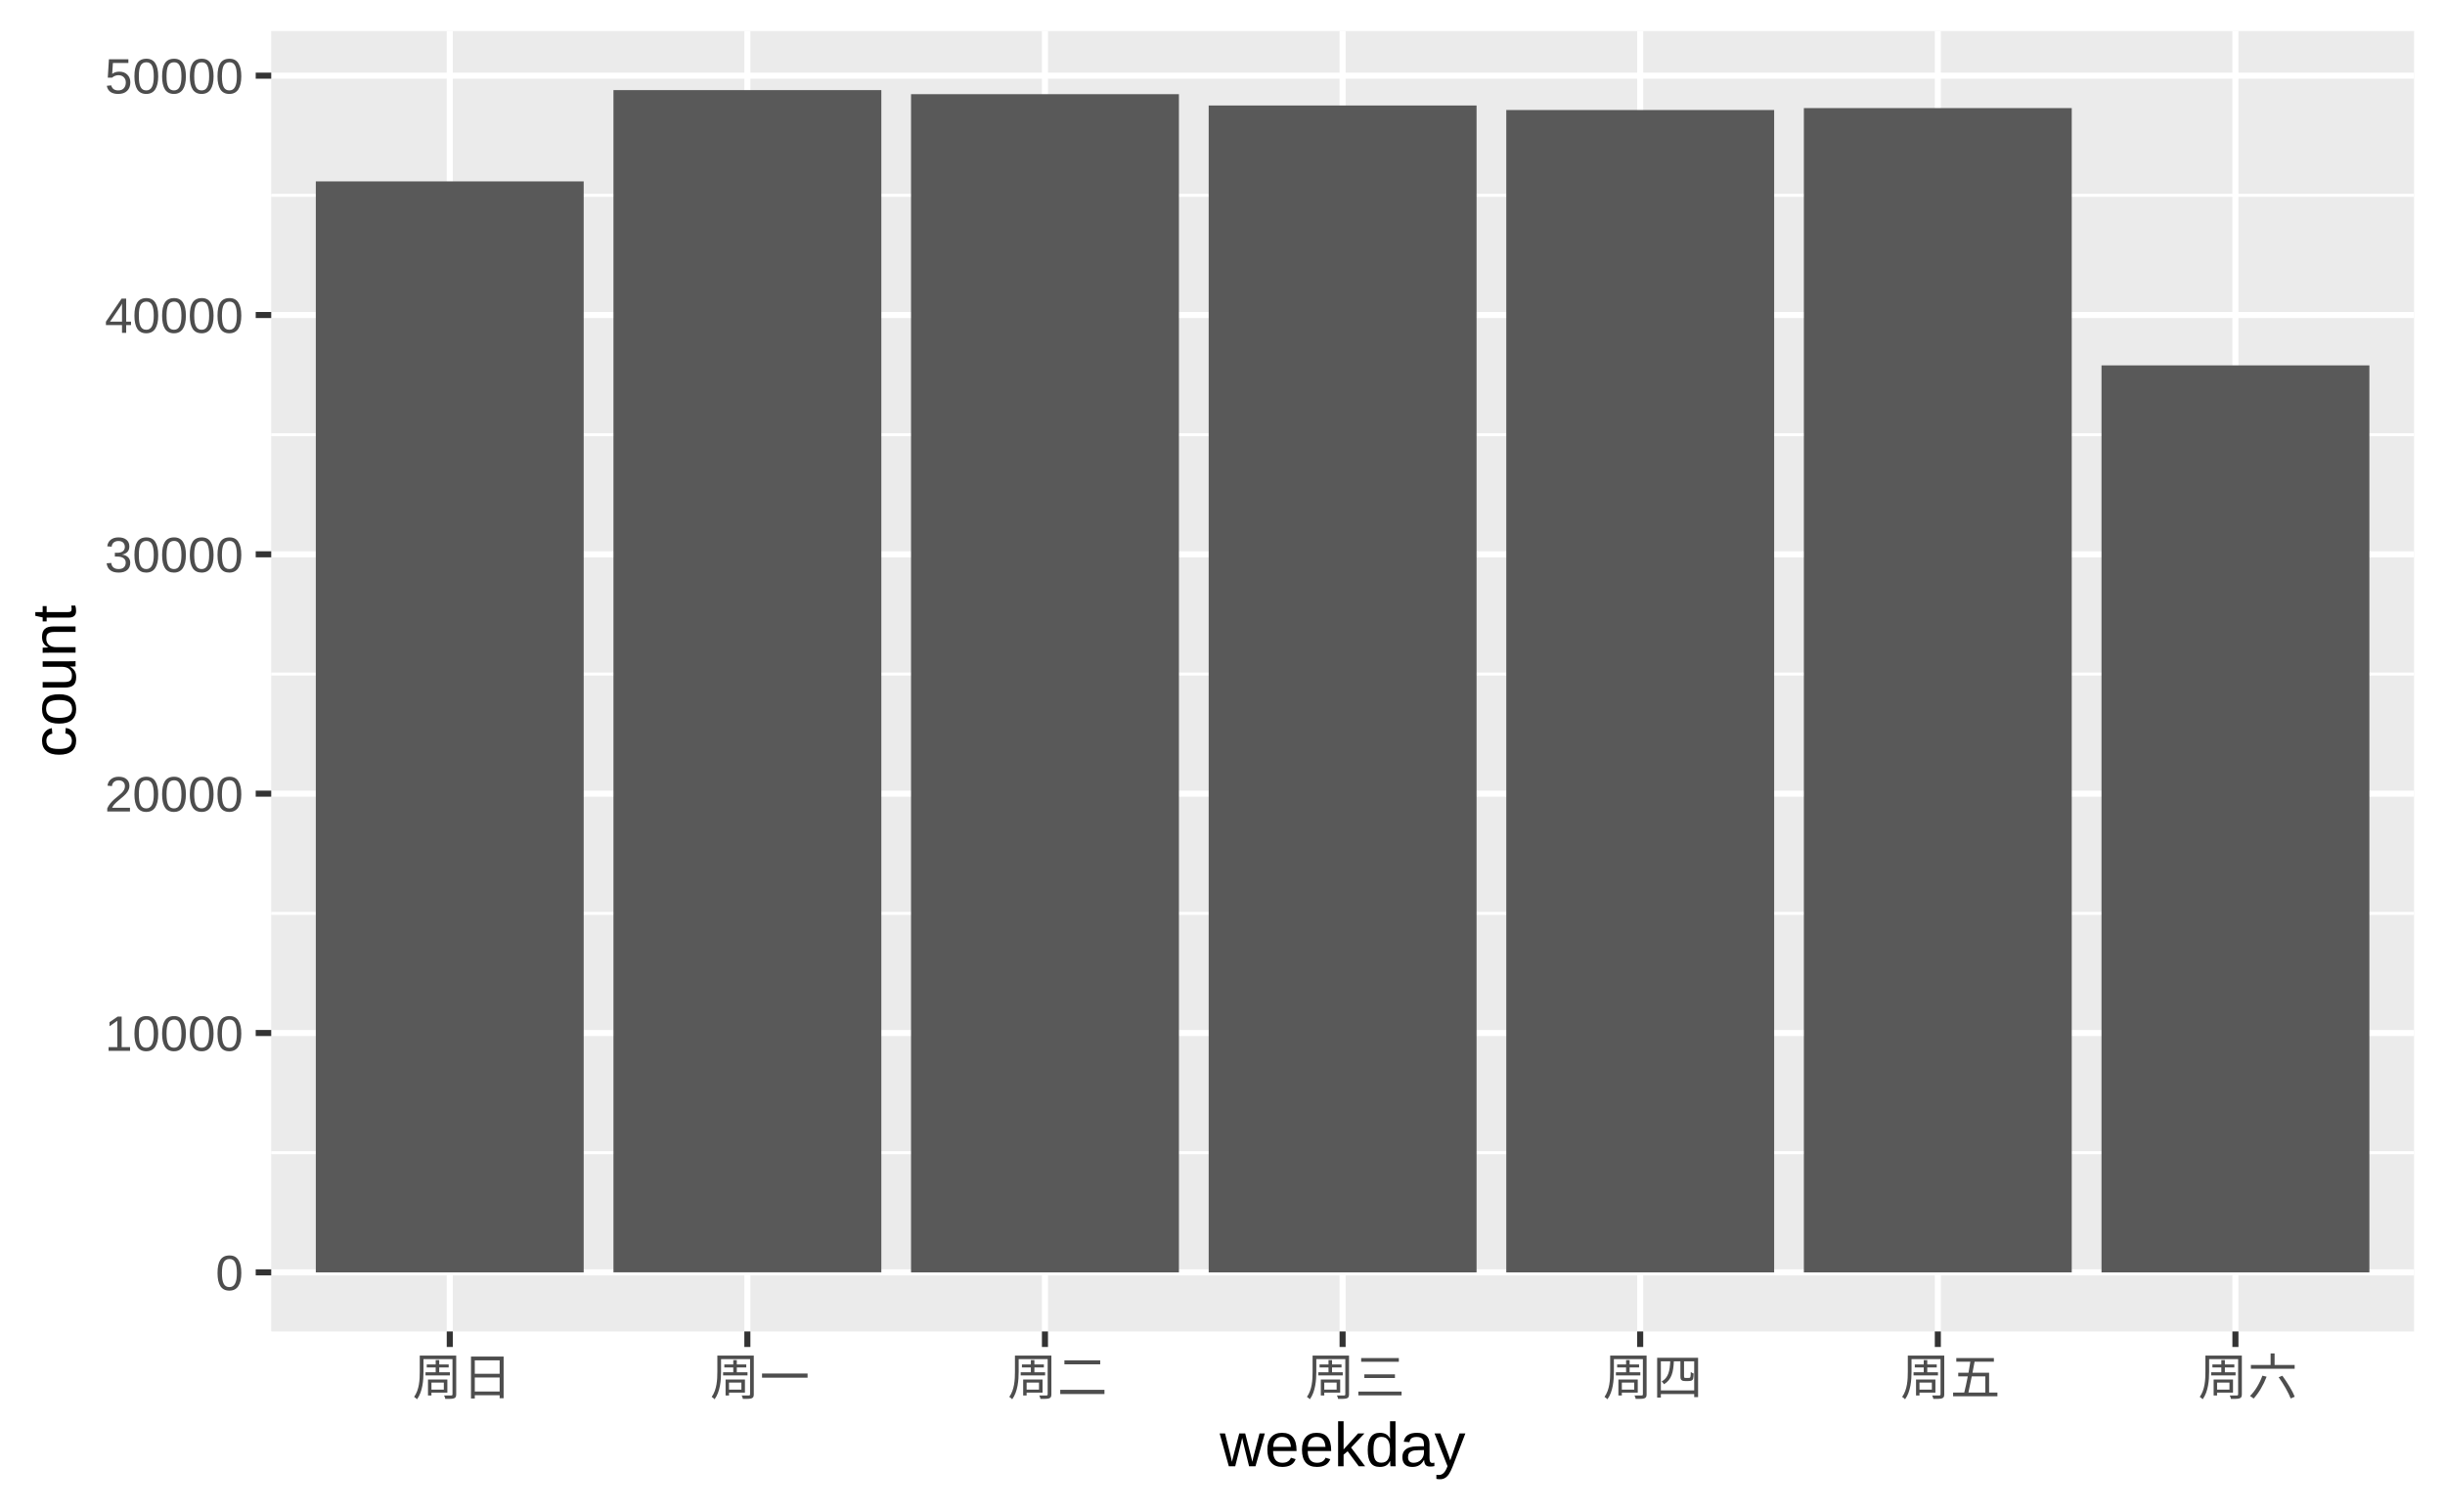
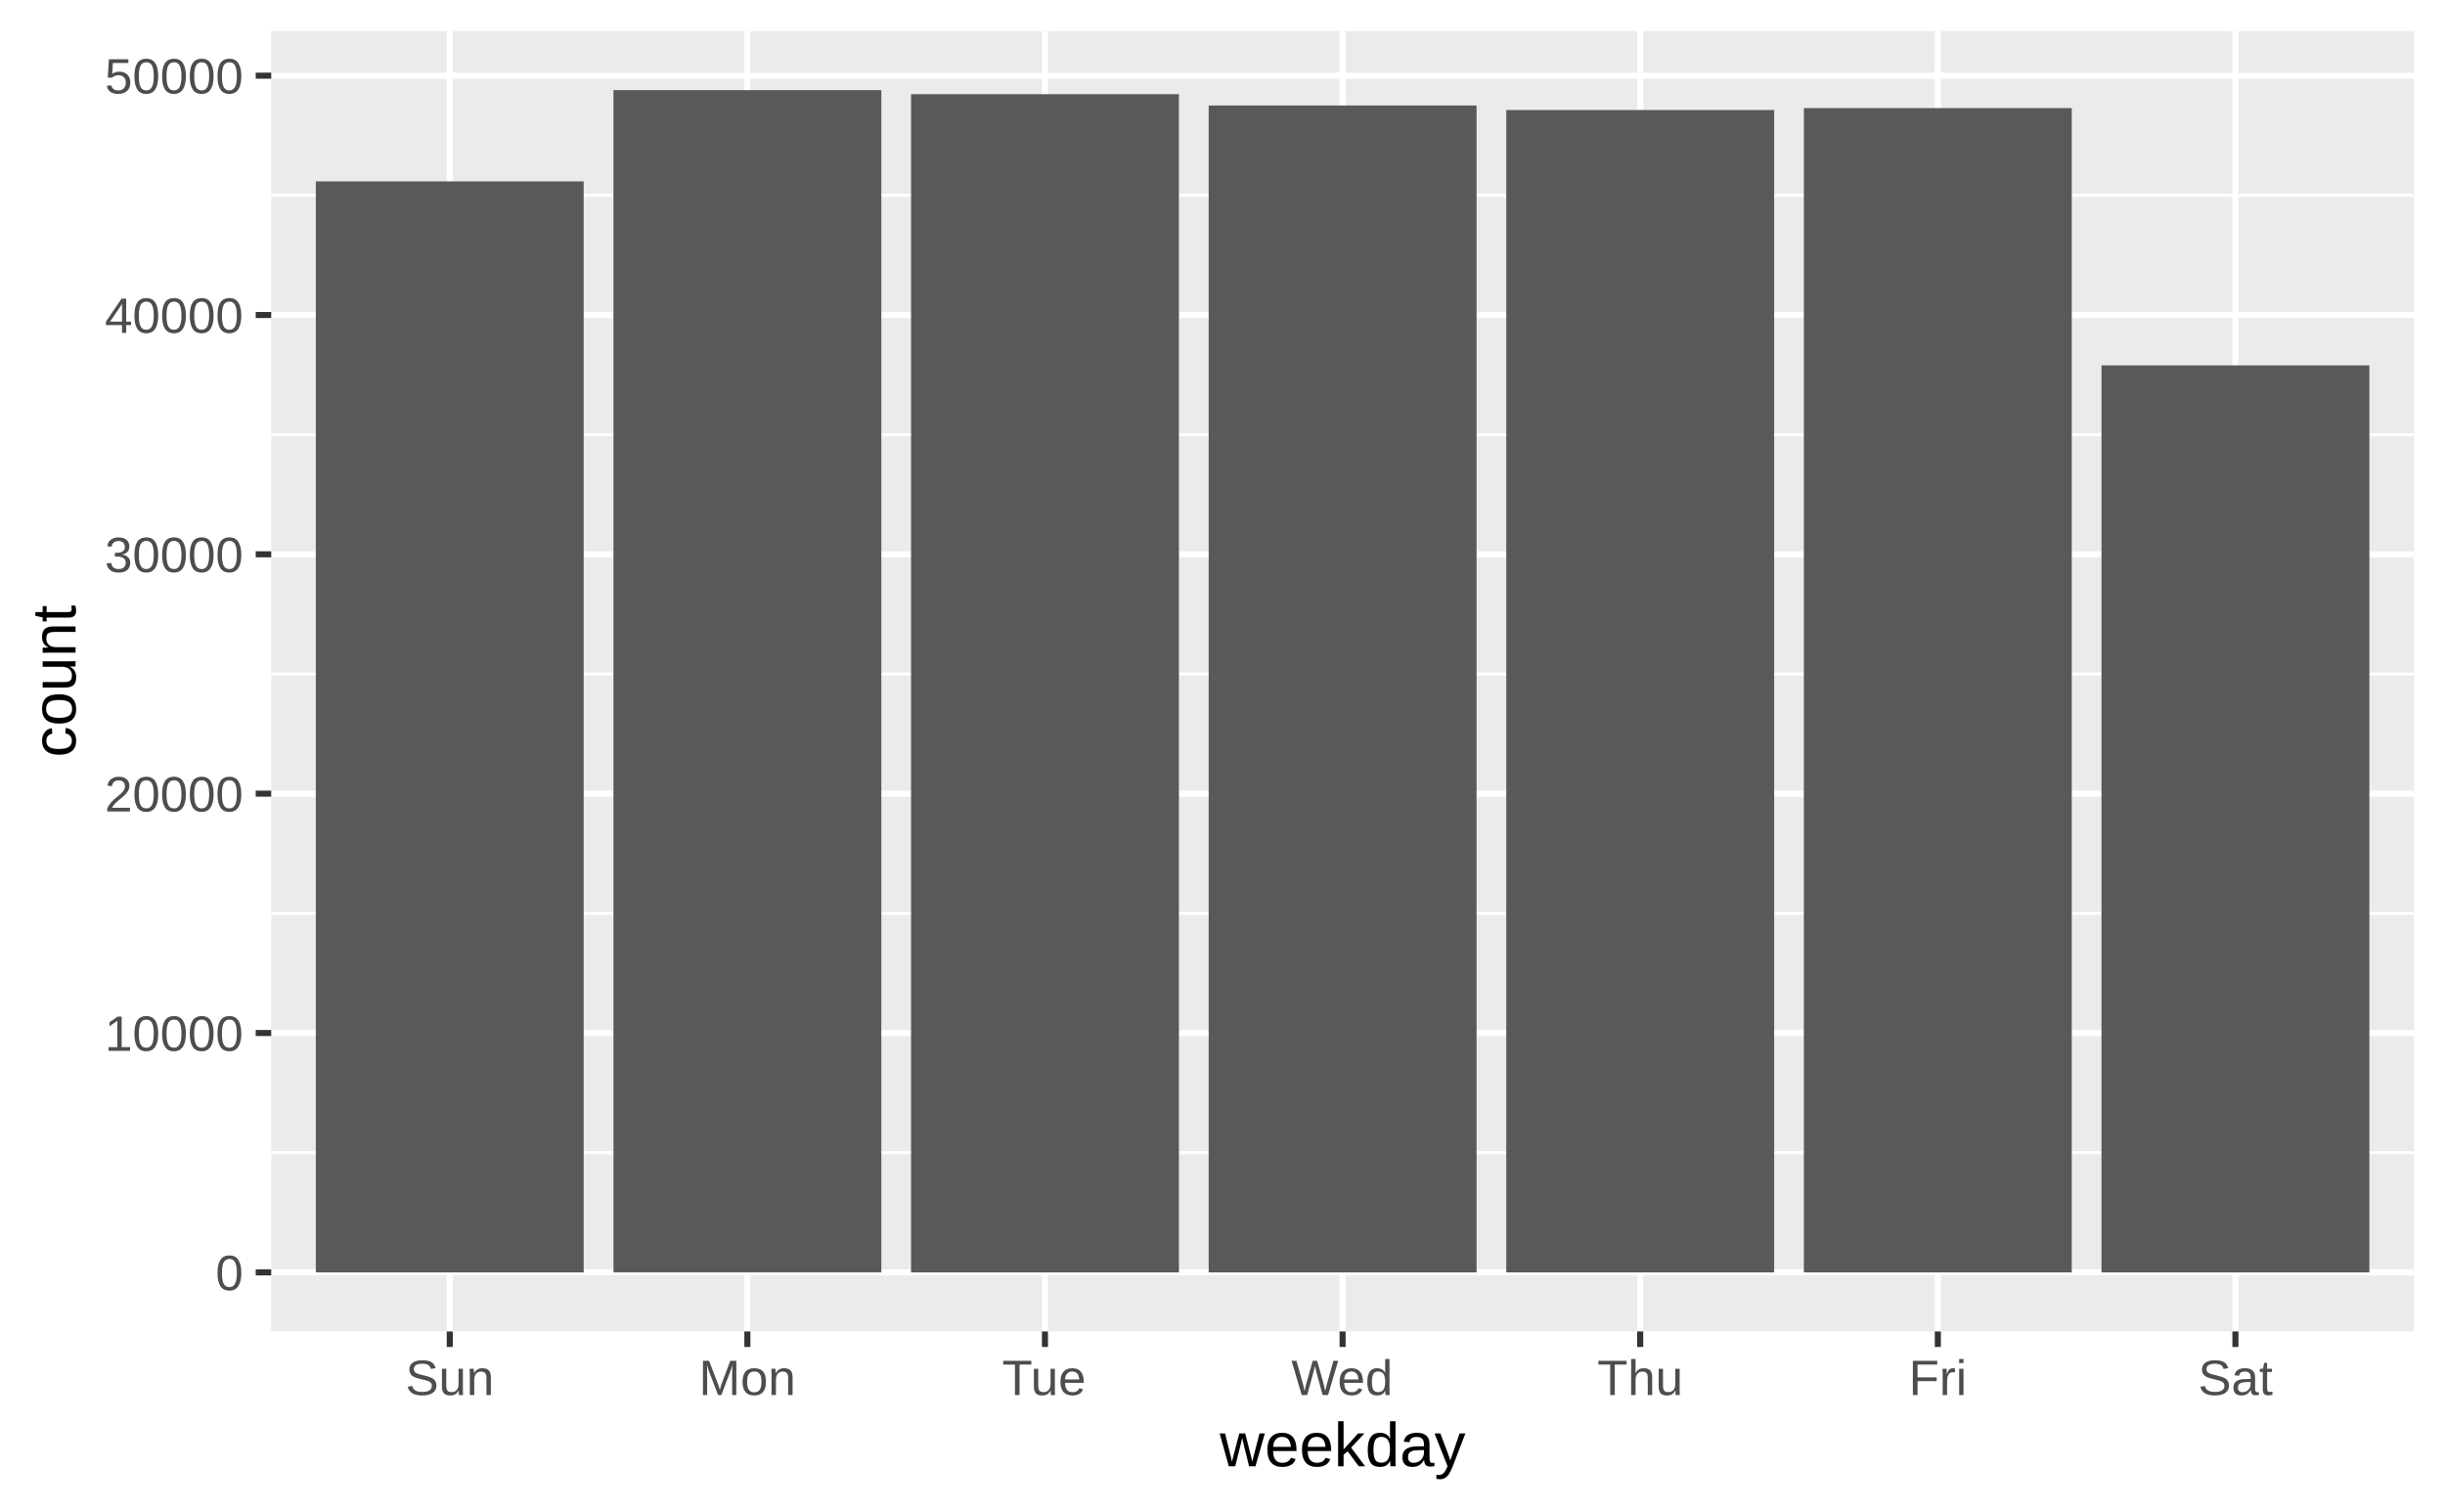
<svg xmlns="http://www.w3.org/2000/svg" viewBox="0 0 432.00 266.98">
  <defs>
    <style type="text/css">
    line, polyline, polygon, path, rect, circle {
      fill: none;
      stroke: #000000;
      stroke-linecap: round;
      stroke-linejoin: round;
      stroke-miterlimit: 10.00;
    }
  </style>
  </defs>
  <rect width="100%" height="100%" style="stroke: none; fill: #FFFFFF;" />
  <rect x="0" y="0" width="432.00" height="266.98" style="stroke-width: 1.07; stroke: #FFFFFF; fill: #FFFFFF;" />
  <defs>
    <clipPath id="cpNDcuOTJ8NDI2LjUyfDIzNS4yNXw1LjQ4">
      <rect x="47.92" y="5.48" width="378.61" height="229.77" />
    </clipPath>
  </defs>
  <rect x="47.92" y="5.48" width="378.61" height="229.77" style="stroke-width: 1.07; stroke: none; fill: #EBEBEB;" clip-path="url(#cpNDcuOTJ8NDI2LjUyfDIzNS4yNXw1LjQ4)" />
  <polyline points="47.92,203.66 426.52,203.66 " style="stroke-width: 0.53; stroke: #FFFFFF; stroke-linecap: butt;" clip-path="url(#cpNDcuOTJ8NDI2LjUyfDIzNS4yNXw1LjQ4)" />
  <polyline points="47.92,161.38 426.52,161.38 " style="stroke-width: 0.53; stroke: #FFFFFF; stroke-linecap: butt;" clip-path="url(#cpNDcuOTJ8NDI2LjUyfDIzNS4yNXw1LjQ4)" />
  <polyline points="47.92,119.09 426.52,119.09 " style="stroke-width: 0.53; stroke: #FFFFFF; stroke-linecap: butt;" clip-path="url(#cpNDcuOTJ8NDI2LjUyfDIzNS4yNXw1LjQ4)" />
  <polyline points="47.92,76.80 426.52,76.80 " style="stroke-width: 0.53; stroke: #FFFFFF; stroke-linecap: butt;" clip-path="url(#cpNDcuOTJ8NDI2LjUyfDIzNS4yNXw1LjQ4)" />
  <polyline points="47.92,34.51 426.52,34.51 " style="stroke-width: 0.53; stroke: #FFFFFF; stroke-linecap: butt;" clip-path="url(#cpNDcuOTJ8NDI2LjUyfDIzNS4yNXw1LjQ4)" />
  <polyline points="47.92,224.81 426.52,224.81 " style="stroke-width: 1.07; stroke: #FFFFFF; stroke-linecap: butt;" clip-path="url(#cpNDcuOTJ8NDI2LjUyfDIzNS4yNXw1LjQ4)" />
  <polyline points="47.92,182.52 426.52,182.52 " style="stroke-width: 1.07; stroke: #FFFFFF; stroke-linecap: butt;" clip-path="url(#cpNDcuOTJ8NDI2LjUyfDIzNS4yNXw1LjQ4)" />
  <polyline points="47.92,140.23 426.52,140.23 " style="stroke-width: 1.07; stroke: #FFFFFF; stroke-linecap: butt;" clip-path="url(#cpNDcuOTJ8NDI2LjUyfDIzNS4yNXw1LjQ4)" />
  <polyline points="47.92,97.94 426.52,97.94 " style="stroke-width: 1.07; stroke: #FFFFFF; stroke-linecap: butt;" clip-path="url(#cpNDcuOTJ8NDI2LjUyfDIzNS4yNXw1LjQ4)" />
  <polyline points="47.92,55.66 426.52,55.66 " style="stroke-width: 1.07; stroke: #FFFFFF; stroke-linecap: butt;" clip-path="url(#cpNDcuOTJ8NDI2LjUyfDIzNS4yNXw1LjQ4)" />
  <polyline points="47.92,13.37 426.52,13.37 " style="stroke-width: 1.07; stroke: #FFFFFF; stroke-linecap: butt;" clip-path="url(#cpNDcuOTJ8NDI2LjUyfDIzNS4yNXw1LjQ4)" />
  <polyline points="79.47,235.25 79.47,5.48 " style="stroke-width: 1.07; stroke: #FFFFFF; stroke-linecap: butt;" clip-path="url(#cpNDcuOTJ8NDI2LjUyfDIzNS4yNXw1LjQ4)" />
  <polyline points="132.05,235.25 132.05,5.48 " style="stroke-width: 1.07; stroke: #FFFFFF; stroke-linecap: butt;" clip-path="url(#cpNDcuOTJ8NDI2LjUyfDIzNS4yNXw1LjQ4)" />
  <polyline points="184.63,235.25 184.63,5.48 " style="stroke-width: 1.07; stroke: #FFFFFF; stroke-linecap: butt;" clip-path="url(#cpNDcuOTJ8NDI2LjUyfDIzNS4yNXw1LjQ4)" />
  <polyline points="237.22,235.25 237.22,5.48 " style="stroke-width: 1.07; stroke: #FFFFFF; stroke-linecap: butt;" clip-path="url(#cpNDcuOTJ8NDI2LjUyfDIzNS4yNXw1LjQ4)" />
  <polyline points="289.80,235.25 289.80,5.48 " style="stroke-width: 1.07; stroke: #FFFFFF; stroke-linecap: butt;" clip-path="url(#cpNDcuOTJ8NDI2LjUyfDIzNS4yNXw1LjQ4)" />
  <polyline points="342.39,235.25 342.39,5.48 " style="stroke-width: 1.07; stroke: #FFFFFF; stroke-linecap: butt;" clip-path="url(#cpNDcuOTJ8NDI2LjUyfDIzNS4yNXw1LjQ4)" />
  <polyline points="394.97,235.25 394.97,5.48 " style="stroke-width: 1.07; stroke: #FFFFFF; stroke-linecap: butt;" clip-path="url(#cpNDcuOTJ8NDI2LjUyfDIzNS4yNXw1LjQ4)" />
  <rect x="55.80" y="32.05" width="47.33" height="192.76" style="stroke-width: 1.07; stroke: none; stroke-linecap: square; stroke-linejoin: miter; fill: #595959;" clip-path="url(#cpNDcuOTJ8NDI2LjUyfDIzNS4yNXw1LjQ4)" />
  <rect x="108.39" y="15.92" width="47.33" height="208.88" style="stroke-width: 1.07; stroke: none; stroke-linecap: square; stroke-linejoin: miter; fill: #595959;" clip-path="url(#cpNDcuOTJ8NDI2LjUyfDIzNS4yNXw1LjQ4)" />
  <rect x="160.97" y="16.64" width="47.33" height="208.17" style="stroke-width: 1.07; stroke: none; stroke-linecap: square; stroke-linejoin: miter; fill: #595959;" clip-path="url(#cpNDcuOTJ8NDI2LjUyfDIzNS4yNXw1LjQ4)" />
  <rect x="213.56" y="18.64" width="47.33" height="206.17" style="stroke-width: 1.07; stroke: none; stroke-linecap: square; stroke-linejoin: miter; fill: #595959;" clip-path="url(#cpNDcuOTJ8NDI2LjUyfDIzNS4yNXw1LjQ4)" />
  <rect x="266.14" y="19.44" width="47.33" height="205.37" style="stroke-width: 1.07; stroke: none; stroke-linecap: square; stroke-linejoin: miter; fill: #595959;" clip-path="url(#cpNDcuOTJ8NDI2LjUyfDIzNS4yNXw1LjQ4)" />
  <rect x="318.72" y="19.10" width="47.33" height="205.71" style="stroke-width: 1.07; stroke: none; stroke-linecap: square; stroke-linejoin: miter; fill: #595959;" clip-path="url(#cpNDcuOTJ8NDI2LjUyfDIzNS4yNXw1LjQ4)" />
  <rect x="371.31" y="64.56" width="47.33" height="160.25" style="stroke-width: 1.07; stroke: none; stroke-linecap: square; stroke-linejoin: miter; fill: #595959;" clip-path="url(#cpNDcuOTJ8NDI2LjUyfDIzNS4yNXw1LjQ4)" />
  <defs>
    <clipPath id="cpMC4wMHw0MzIuMDB8MjY2Ljk4fDAuMDA=">
      <rect x="0.00" y="0.00" width="432.00" height="266.98" />
    </clipPath>
  </defs>
  <g clip-path="url(#cpMC4wMHw0MzIuMDB8MjY2Ljk4fDAuMDA=)">
    <text x="38.09" y="227.96" style="font-size: 8.80px; fill: #4D4D4D; font-family: Arial;" textLength="4.89px" lengthAdjust="spacingAndGlyphs">0</text>
  </g>
  <g clip-path="url(#cpMC4wMHw0MzIuMDB8MjY2Ljk4fDAuMDA=)">
    <text x="18.51" y="185.67" style="font-size: 8.80px; fill: #4D4D4D; font-family: Arial;" textLength="24.47px" lengthAdjust="spacingAndGlyphs">10000</text>
  </g>
  <g clip-path="url(#cpMC4wMHw0MzIuMDB8MjY2Ljk4fDAuMDA=)">
    <text x="18.51" y="143.38" style="font-size: 8.80px; fill: #4D4D4D; font-family: Arial;" textLength="24.47px" lengthAdjust="spacingAndGlyphs">20000</text>
  </g>
  <g clip-path="url(#cpMC4wMHw0MzIuMDB8MjY2Ljk4fDAuMDA=)">
    <text x="18.51" y="101.09" style="font-size: 8.80px; fill: #4D4D4D; font-family: Arial;" textLength="24.47px" lengthAdjust="spacingAndGlyphs">30000</text>
  </g>
  <g clip-path="url(#cpMC4wMHw0MzIuMDB8MjY2Ljk4fDAuMDA=)">
    <text x="18.51" y="58.81" style="font-size: 8.80px; fill: #4D4D4D; font-family: Arial;" textLength="24.47px" lengthAdjust="spacingAndGlyphs">40000</text>
  </g>
  <g clip-path="url(#cpMC4wMHw0MzIuMDB8MjY2Ljk4fDAuMDA=)">
    <text x="18.51" y="16.52" style="font-size: 8.80px; fill: #4D4D4D; font-family: Arial;" textLength="24.47px" lengthAdjust="spacingAndGlyphs">50000</text>
  </g>
  <polyline points="45.18,224.81 47.92,224.81 " style="stroke-width: 1.07; stroke: #333333; stroke-linecap: butt;" clip-path="url(#cpMC4wMHw0MzIuMDB8MjY2Ljk4fDAuMDA=)" />
  <polyline points="45.18,182.52 47.92,182.52 " style="stroke-width: 1.07; stroke: #333333; stroke-linecap: butt;" clip-path="url(#cpMC4wMHw0MzIuMDB8MjY2Ljk4fDAuMDA=)" />
  <polyline points="45.18,140.23 47.92,140.23 " style="stroke-width: 1.07; stroke: #333333; stroke-linecap: butt;" clip-path="url(#cpMC4wMHw0MzIuMDB8MjY2Ljk4fDAuMDA=)" />
  <polyline points="45.18,97.94 47.92,97.94 " style="stroke-width: 1.07; stroke: #333333; stroke-linecap: butt;" clip-path="url(#cpMC4wMHw0MzIuMDB8MjY2Ljk4fDAuMDA=)" />
  <polyline points="45.18,55.66 47.92,55.66 " style="stroke-width: 1.07; stroke: #333333; stroke-linecap: butt;" clip-path="url(#cpMC4wMHw0MzIuMDB8MjY2Ljk4fDAuMDA=)" />
  <polyline points="45.18,13.37 47.92,13.37 " style="stroke-width: 1.07; stroke: #333333; stroke-linecap: butt;" clip-path="url(#cpMC4wMHw0MzIuMDB8MjY2Ljk4fDAuMDA=)" />
  <polyline points="79.47,237.99 79.47,235.25 " style="stroke-width: 1.07; stroke: #333333; stroke-linecap: butt;" clip-path="url(#cpMC4wMHw0MzIuMDB8MjY2Ljk4fDAuMDA=)" />
  <polyline points="132.05,237.99 132.05,235.25 " style="stroke-width: 1.07; stroke: #333333; stroke-linecap: butt;" clip-path="url(#cpMC4wMHw0MzIuMDB8MjY2Ljk4fDAuMDA=)" />
  <polyline points="184.63,237.99 184.63,235.25 " style="stroke-width: 1.07; stroke: #333333; stroke-linecap: butt;" clip-path="url(#cpMC4wMHw0MzIuMDB8MjY2Ljk4fDAuMDA=)" />
  <polyline points="237.22,237.99 237.22,235.25 " style="stroke-width: 1.07; stroke: #333333; stroke-linecap: butt;" clip-path="url(#cpMC4wMHw0MzIuMDB8MjY2Ljk4fDAuMDA=)" />
  <polyline points="289.80,237.99 289.80,235.25 " style="stroke-width: 1.07; stroke: #333333; stroke-linecap: butt;" clip-path="url(#cpMC4wMHw0MzIuMDB8MjY2Ljk4fDAuMDA=)" />
  <polyline points="342.39,237.99 342.39,235.25 " style="stroke-width: 1.07; stroke: #333333; stroke-linecap: butt;" clip-path="url(#cpMC4wMHw0MzIuMDB8MjY2Ljk4fDAuMDA=)" />
  <polyline points="394.97,237.99 394.97,235.25 " style="stroke-width: 1.07; stroke: #333333; stroke-linecap: butt;" clip-path="url(#cpMC4wMHw0MzIuMDB8MjY2Ljk4fDAuMDA=)" />
  <g clip-path="url(#cpMC4wMHw0MzIuMDB8MjY2Ljk4fDAuMDA=)">
-     <text x="72.87" y="246.48" style="font-size: 8.80px; fill: #4D4D4D; font-family: Arial;" textLength="13.20px" lengthAdjust="spacingAndGlyphs">周日</text>
+     <text x="71.64" y="246.48" style="font-size: 8.80px; fill: #4D4D4D; font-family: Arial;" textLength="15.66px" lengthAdjust="spacingAndGlyphs">Sun</text>
  </g>
  <g clip-path="url(#cpMC4wMHw0MzIuMDB8MjY2Ljk4fDAuMDA=)">
-     <text x="125.45" y="246.48" style="font-size: 8.80px; fill: #4D4D4D; font-family: Arial;" textLength="13.20px" lengthAdjust="spacingAndGlyphs">周一</text>
+     <text x="123.49" y="246.48" style="font-size: 8.80px; fill: #4D4D4D; font-family: Arial;" textLength="17.12px" lengthAdjust="spacingAndGlyphs">Mon</text>
  </g>
  <g clip-path="url(#cpMC4wMHw0MzIuMDB8MjY2Ljk4fDAuMDA=)">
-     <text x="178.03" y="246.48" style="font-size: 8.80px; fill: #4D4D4D; font-family: Arial;" textLength="13.20px" lengthAdjust="spacingAndGlyphs">周二</text>
+     <text x="177.05" y="246.48" style="font-size: 8.80px; fill: #4D4D4D; font-family: Arial;" textLength="15.16px" lengthAdjust="spacingAndGlyphs">Tue</text>
  </g>
  <g clip-path="url(#cpMC4wMHw0MzIuMDB8MjY2Ljk4fDAuMDA=)">
-     <text x="230.62" y="246.48" style="font-size: 8.80px; fill: #4D4D4D; font-family: Arial;" textLength="13.20px" lengthAdjust="spacingAndGlyphs">周三</text>
+     <text x="228.17" y="246.48" style="font-size: 8.80px; fill: #4D4D4D; font-family: Arial;" textLength="18.09px" lengthAdjust="spacingAndGlyphs">Wed</text>
  </g>
  <g clip-path="url(#cpMC4wMHw0MzIuMDB8MjY2Ljk4fDAuMDA=)">
-     <text x="283.20" y="246.48" style="font-size: 8.80px; fill: #4D4D4D; font-family: Arial;" textLength="13.20px" lengthAdjust="spacingAndGlyphs">周四</text>
+     <text x="282.22" y="246.48" style="font-size: 8.80px; fill: #4D4D4D; font-family: Arial;" textLength="15.16px" lengthAdjust="spacingAndGlyphs">Thu</text>
  </g>
  <g clip-path="url(#cpMC4wMHw0MzIuMDB8MjY2Ljk4fDAuMDA=)">
-     <text x="335.79" y="246.48" style="font-size: 8.80px; fill: #4D4D4D; font-family: Arial;" textLength="13.20px" lengthAdjust="spacingAndGlyphs">周五</text>
+     <text x="337.26" y="246.48" style="font-size: 8.80px; fill: #4D4D4D; font-family: Arial;" textLength="10.26px" lengthAdjust="spacingAndGlyphs">Fri</text>
  </g>
  <g clip-path="url(#cpMC4wMHw0MzIuMDB8MjY2Ljk4fDAuMDA=)">
-     <text x="388.37" y="246.48" style="font-size: 8.80px; fill: #4D4D4D; font-family: Arial;" textLength="13.20px" lengthAdjust="spacingAndGlyphs">周六</text>
+     <text x="388.37" y="246.48" style="font-size: 8.80px; fill: #4D4D4D; font-family: Arial;" textLength="13.21px" lengthAdjust="spacingAndGlyphs">Sat</text>
  </g>
  <g clip-path="url(#cpMC4wMHw0MzIuMDB8MjY2Ljk4fDAuMDA=)">
    <text x="215.51" y="259.08" style="font-size: 11.00px; font-family: Arial;" textLength="43.41px" lengthAdjust="spacingAndGlyphs">weekday</text>
  </g>
  <g clip-path="url(#cpMC4wMHw0MzIuMDB8MjY2Ljk4fDAuMDA=)">
    <text transform="translate(13.35,133.82) rotate(-90)" style="font-size: 11.00px; font-family: Arial;" textLength="26.91px" lengthAdjust="spacingAndGlyphs">count</text>
  </g>
</svg>
